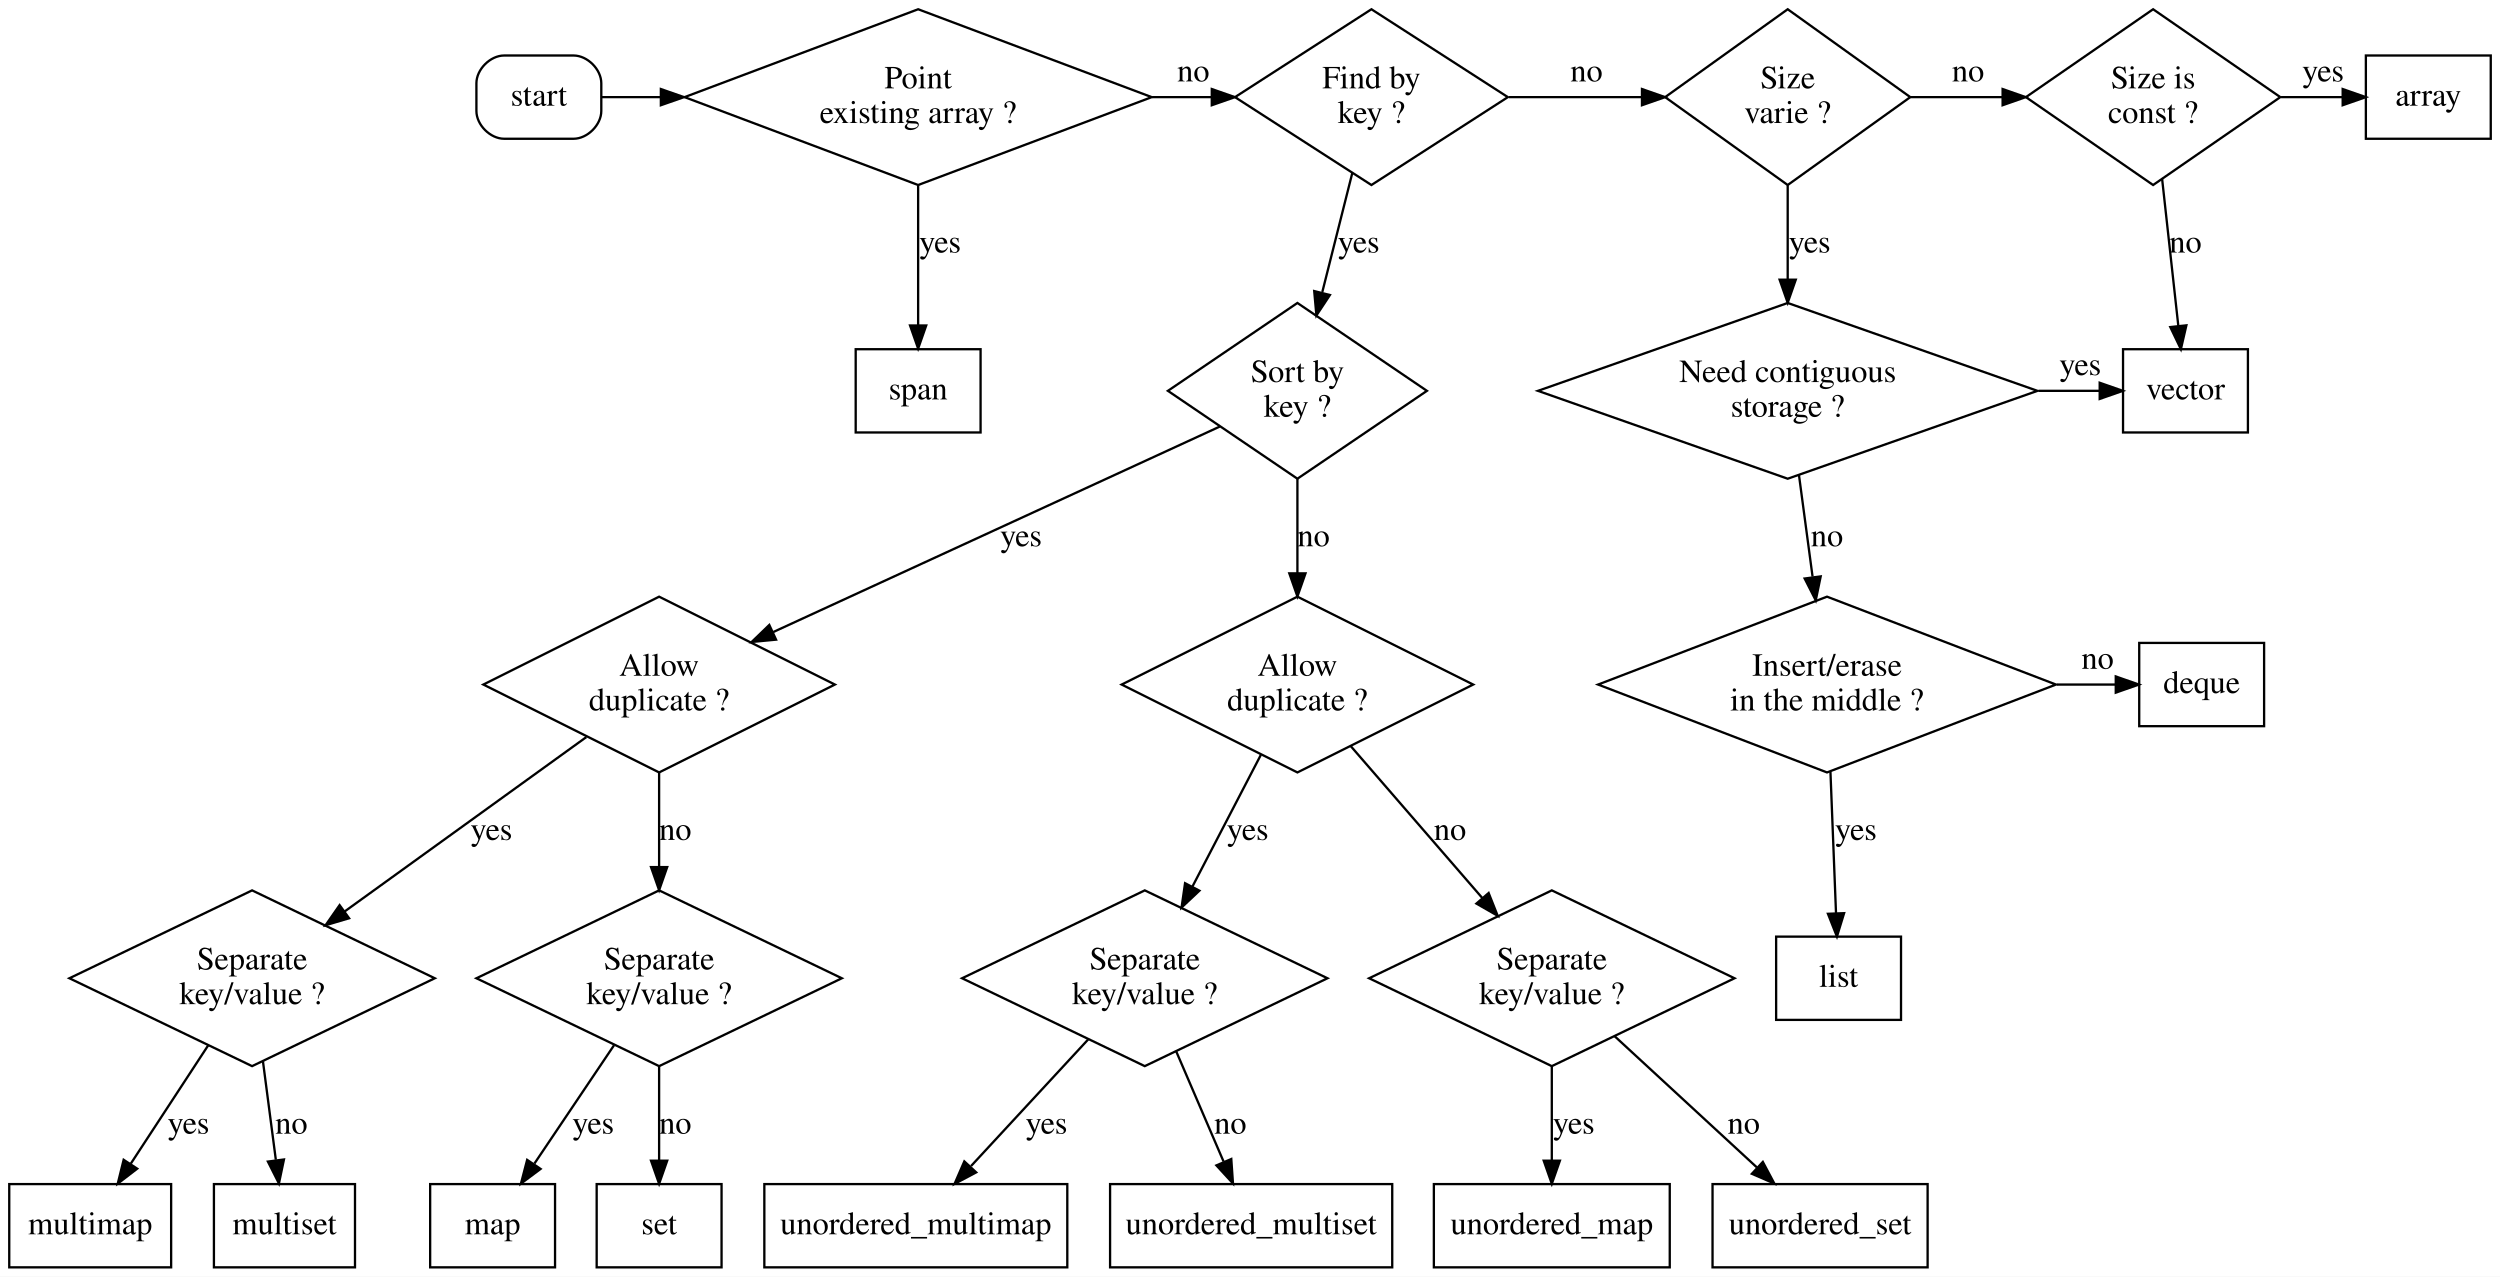
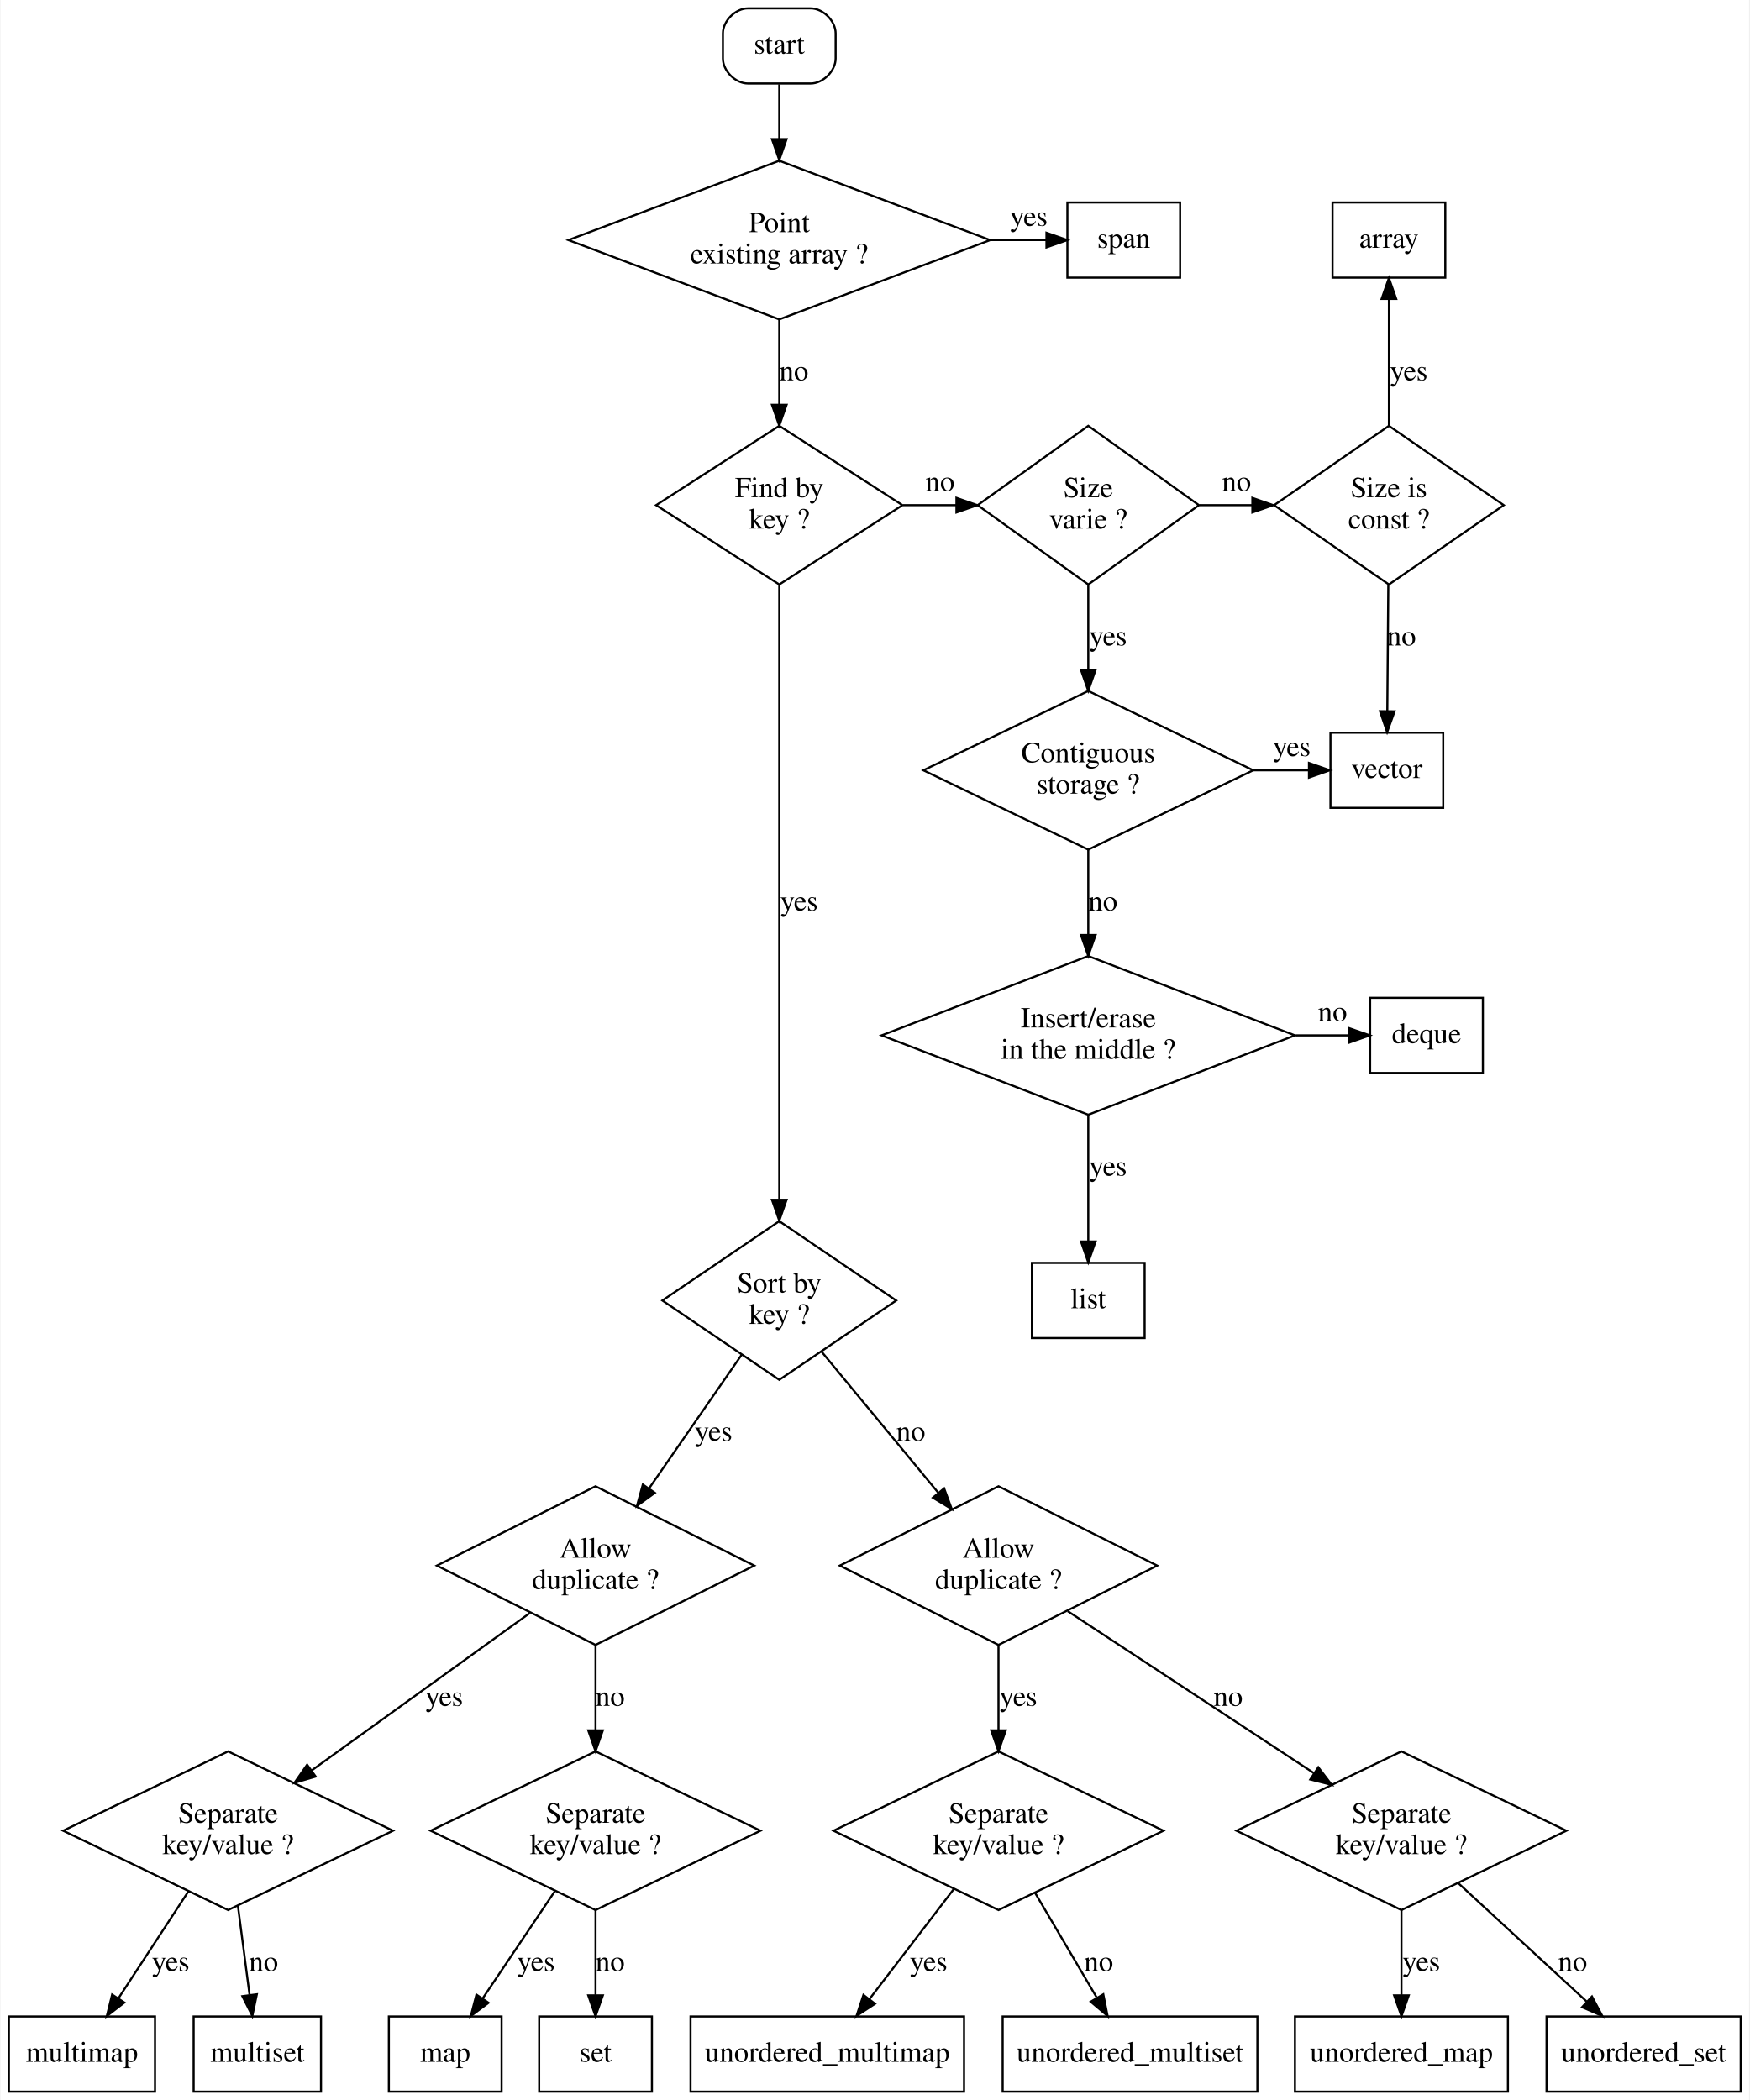
- <svg xmlns="http://www.w3.org/2000/svg" width="1081pt" height="552pt" viewBox="0.00 0.00 1081.00 552.00">
-   <g id="graph0" class="graph" transform="scale(1 1) rotate(0) translate(4 548)">
-     <polygon fill="#ffffff" stroke="transparent" points="-4,4 -4,-548 1077,-548 1077,4 -4,4" />
+ <svg xmlns="http://www.w3.org/2000/svg" width="838pt" height="1006pt" viewBox="0.00 0.00 837.50 1006.00">
+   <g id="graph0" class="graph" transform="scale(1 1) rotate(0) translate(4 1002)">
+     <polygon fill="#ffffff" stroke="transparent" points="-4,4 -4,-1002 833.5,-1002 833.5,4 -4,4" />
    <g id="node1" class="node">
-       <path fill="none" stroke="#000000" d="M244,-524C244,-524 214,-524 214,-524 208,-524 202,-518 202,-512 202,-512 202,-500 202,-500 202,-494 208,-488 214,-488 214,-488 244,-488 244,-488 250,-488 256,-494 256,-500 256,-500 256,-512 256,-512 256,-518 250,-524 244,-524" />
-       <text text-anchor="middle" x="229" y="-502.3" font-family="Times,serif" font-size="14.00" fill="#000000">start</text>
+       <path fill="none" stroke="#000000" d="M384,-998C384,-998 354,-998 354,-998 348,-998 342,-992 342,-986 342,-986 342,-974 342,-974 342,-968 348,-962 354,-962 354,-962 384,-962 384,-962 390,-962 396,-968 396,-974 396,-974 396,-986 396,-986 396,-992 390,-998 384,-998" />
+       <text text-anchor="middle" x="369" y="-976.3" font-family="Times,serif" font-size="14.00" fill="#000000">start</text>
+     </g>
+     <g id="node2" class="node">
+       <polygon fill="none" stroke="#000000" points="369,-925 268,-887 369,-849 470,-887 369,-925" />
+       <text text-anchor="middle" x="369" y="-890.8" font-family="Times,serif" font-size="14.00" fill="#000000">Point</text>
+       <text text-anchor="middle" x="369" y="-875.8" font-family="Times,serif" font-size="14.00" fill="#000000">existing array ?</text>
+     </g>
+     <g id="edge13" class="edge">
+       <path fill="none" stroke="#000000" d="M369,-961.626C369,-954.007 369,-944.774 369,-935.436" />
+       <polygon fill="#000000" stroke="#000000" points="372.5,-935.334 369,-925.334 365.5,-935.334 372.5,-935.334" />
    </g>
    <g id="node3" class="node">
-       <polygon fill="none" stroke="#000000" points="393,-544 292,-506 393,-468 494,-506 393,-544" />
-       <text text-anchor="middle" x="393" y="-509.8" font-family="Times,serif" font-size="14.00" fill="#000000">Point</text>
-       <text text-anchor="middle" x="393" y="-494.8" font-family="Times,serif" font-size="14.00" fill="#000000">existing array ?</text>
-     </g>
-     <g id="edge13" class="edge">
-       <path fill="none" stroke="#000000" d="M256.227,-506C264.646,-506 273.066,-506 281.486,-506" />
-       <polygon fill="#000000" stroke="#000000" points="281.756,-509.5 291.756,-506 281.756,-502.5 281.756,-509.5" />
-     </g>
-     <g id="node2" class="node">
-       <polygon fill="none" stroke="#000000" points="589,-544 530,-506 589,-468 648,-506 589,-544" />
-       <text text-anchor="middle" x="589" y="-509.8" font-family="Times,serif" font-size="14.00" fill="#000000">Find by</text>
-       <text text-anchor="middle" x="589" y="-494.8" font-family="Times,serif" font-size="14.00" fill="#000000">key ?</text>
+       <polygon fill="none" stroke="#000000" points="561,-905 507,-905 507,-869 561,-869 561,-905" />
+       <text text-anchor="middle" x="534" y="-883.3" font-family="Times,serif" font-size="14.00" fill="#000000">span</text>
+     </g>
+     <g id="edge14" class="edge">
+       <path fill="none" stroke="#000000" d="M470.207,-887C479.576,-887 488.606,-887 496.777,-887" />
+       <polygon fill="#000000" stroke="#000000" points="496.98,-890.5 506.98,-887 496.98,-883.5 496.98,-890.5" />
+       <text text-anchor="middle" x="488.5" y="-893.8" font-family="Times,serif" font-size="14.00" fill="#000000">yes</text>
+     </g>
+     <g id="node5" class="node">
+       <polygon fill="none" stroke="#000000" points="369,-798 310,-760 369,-722 428,-760 369,-798" />
+       <text text-anchor="middle" x="369" y="-763.8" font-family="Times,serif" font-size="14.00" fill="#000000">Find by</text>
+       <text text-anchor="middle" x="369" y="-748.8" font-family="Times,serif" font-size="14.00" fill="#000000">key ?</text>
+     </g>
+     <g id="edge15" class="edge">
+       <path fill="none" stroke="#000000" d="M369,-848.896C369,-836.087 369,-821.627 369,-808.149" />
+       <polygon fill="#000000" stroke="#000000" points="372.5,-808.077 369,-798.077 365.5,-808.077 372.5,-808.077" />
+       <text text-anchor="middle" x="376" y="-819.8" font-family="Times,serif" font-size="14.00" fill="#000000">no</text>
    </g>
    <g id="node4" class="node">
-       <polygon fill="none" stroke="#000000" points="769,-544 716,-506 769,-468 822,-506 769,-544" />
-       <text text-anchor="middle" x="769" y="-509.8" font-family="Times,serif" font-size="14.00" fill="#000000">Size</text>
-       <text text-anchor="middle" x="769" y="-494.8" font-family="Times,serif" font-size="14.00" fill="#000000">varie ?</text>
+       <polygon fill="none" stroke="#000000" points="688,-905 634,-905 634,-869 688,-869 688,-905" />
+       <text text-anchor="middle" x="661" y="-883.3" font-family="Times,serif" font-size="14.00" fill="#000000">array</text>
+     </g>
+     <g id="node6" class="node">
+       <polygon fill="none" stroke="#000000" points="369,-417 313,-379 369,-341 425,-379 369,-417" />
+       <text text-anchor="middle" x="369" y="-382.8" font-family="Times,serif" font-size="14.00" fill="#000000">Sort by</text>
+       <text text-anchor="middle" x="369" y="-367.8" font-family="Times,serif" font-size="14.00" fill="#000000">key ?</text>
+     </g>
+     <g id="edge16" class="edge">
+       <path fill="none" stroke="#000000" d="M369,-721.724C369,-651.976 369,-504.321 369,-427.591" />
+       <polygon fill="#000000" stroke="#000000" points="372.5,-427.251 369,-417.251 365.5,-427.251 372.5,-427.251" />
+       <text text-anchor="middle" x="378.5" y="-565.8" font-family="Times,serif" font-size="14.00" fill="#000000">yes</text>
+     </g>
+     <g id="node10" class="node">
+       <polygon fill="none" stroke="#000000" points="517,-798 464,-760 517,-722 570,-760 517,-798" />
+       <text text-anchor="middle" x="517" y="-763.8" font-family="Times,serif" font-size="14.00" fill="#000000">Size</text>
+       <text text-anchor="middle" x="517" y="-748.8" font-family="Times,serif" font-size="14.00" fill="#000000">varie ?</text>
    </g>
    <g id="edge17" class="edge">
-       <path fill="none" stroke="#000000" d="M648.438,-506C666.841,-506 687.179,-506 705.827,-506" />
-       <polygon fill="#000000" stroke="#000000" points="705.99,-509.5 715.989,-506 705.989,-502.5 705.99,-509.5" />
-       <text text-anchor="middle" x="682" y="-512.8" font-family="Times,serif" font-size="14.00" fill="#000000">no</text>
-     </g>
-     <g id="node7" class="node">
-       <polygon fill="none" stroke="#000000" points="557,-417 501,-379 557,-341 613,-379 557,-417" />
-       <text text-anchor="middle" x="557" y="-382.8" font-family="Times,serif" font-size="14.00" fill="#000000">Sort by</text>
-       <text text-anchor="middle" x="557" y="-367.8" font-family="Times,serif" font-size="14.00" fill="#000000">key ?</text>
-     </g>
-     <g id="edge16" class="edge">
-       <path fill="none" stroke="#000000" d="M580.759,-473.294C576.803,-457.592 572.011,-438.574 567.77,-421.743" />
-       <polygon fill="#000000" stroke="#000000" points="571.05,-420.437 565.213,-411.595 564.262,-422.147 571.05,-420.437" />
-       <text text-anchor="middle" x="583.5" y="-438.8" font-family="Times,serif" font-size="14.00" fill="#000000">yes</text>
-     </g>
-     <g id="edge15" class="edge">
-       <path fill="none" stroke="#000000" d="M494.158,-506C502.875,-506 511.56,-506 519.934,-506" />
-       <polygon fill="#000000" stroke="#000000" points="519.977,-509.5 529.977,-506 519.977,-502.5 519.977,-509.5" />
-       <text text-anchor="middle" x="512" y="-512.8" font-family="Times,serif" font-size="14.00" fill="#000000">no</text>
-     </g>
-     <g id="node27" class="node">
-       <polygon fill="none" stroke="#000000" points="420,-397 366,-397 366,-361 420,-361 420,-397" />
-       <text text-anchor="middle" x="393" y="-375.3" font-family="Times,serif" font-size="14.00" fill="#000000">span</text>
-     </g>
-     <g id="edge14" class="edge">
-       <path fill="none" stroke="#000000" d="M393,-467.896C393,-448.443 393,-425.182 393,-407.335" />
-       <polygon fill="#000000" stroke="#000000" points="396.5,-407.264 393,-397.264 389.5,-407.264 396.5,-407.264" />
-       <text text-anchor="middle" x="402.5" y="-438.8" font-family="Times,serif" font-size="14.00" fill="#000000">yes</text>
-     </g>
-     <g id="node5" class="node">
-       <polygon fill="none" stroke="#000000" points="927,-544 872,-506 927,-468 982,-506 927,-544" />
-       <text text-anchor="middle" x="927" y="-509.8" font-family="Times,serif" font-size="14.00" fill="#000000">Size is</text>
-       <text text-anchor="middle" x="927" y="-494.8" font-family="Times,serif" font-size="14.00" fill="#000000">const ?</text>
-     </g>
-     <g id="edge19" class="edge">
-       <path fill="none" stroke="#000000" d="M822.051,-506C834.839,-506 848.647,-506 861.915,-506" />
-       <polygon fill="#000000" stroke="#000000" points="861.929,-509.5 871.929,-506 861.929,-502.5 861.929,-509.5" />
-       <text text-anchor="middle" x="847" y="-512.8" font-family="Times,serif" font-size="14.00" fill="#000000">no</text>
-     </g>
-     <g id="node8" class="node">
-       <polygon fill="none" stroke="#000000" points="769,-417 661,-379 769,-341 877,-379 769,-417" />
-       <text text-anchor="middle" x="769" y="-382.8" font-family="Times,serif" font-size="14.00" fill="#000000">Need contiguous</text>
-       <text text-anchor="middle" x="769" y="-367.8" font-family="Times,serif" font-size="14.00" fill="#000000">storage ?</text>
-     </g>
-     <g id="edge18" class="edge">
-       <path fill="none" stroke="#000000" d="M769,-467.896C769,-455.087 769,-440.627 769,-427.149" />
-       <polygon fill="#000000" stroke="#000000" points="772.5,-427.077 769,-417.077 765.5,-427.077 772.5,-427.077" />
-       <text text-anchor="middle" x="778.5" y="-438.8" font-family="Times,serif" font-size="14.00" fill="#000000">yes</text>
-     </g>
-     <g id="node6" class="node">
-       <polygon fill="none" stroke="#000000" points="1073,-524 1019,-524 1019,-488 1073,-488 1073,-524" />
-       <text text-anchor="middle" x="1046" y="-502.3" font-family="Times,serif" font-size="14.00" fill="#000000">array</text>
-     </g>
-     <g id="edge24" class="edge">
-       <path fill="none" stroke="#000000" d="M982.319,-506C991.282,-506 1000.371,-506 1008.768,-506" />
-       <polygon fill="#000000" stroke="#000000" points="1008.974,-509.5 1018.974,-506 1008.974,-502.5 1008.974,-509.5" />
-       <text text-anchor="middle" x="1000.5" y="-512.8" font-family="Times,serif" font-size="14.00" fill="#000000">yes</text>
-     </g>
-     <g id="node9" class="node">
-       <polygon fill="none" stroke="#000000" points="968,-397 914,-397 914,-361 968,-361 968,-397" />
-       <text text-anchor="middle" x="941" y="-375.3" font-family="Times,serif" font-size="14.00" fill="#000000">vector</text>
-     </g>
-     <g id="edge25" class="edge">
-       <path fill="none" stroke="#000000" d="M930.9,-470.623C933.115,-450.529 935.849,-425.725 937.914,-406.995" />
-       <polygon fill="#000000" stroke="#000000" points="941.397,-407.34 939.014,-397.017 934.439,-406.573 941.397,-407.34" />
-       <text text-anchor="middle" x="941" y="-438.8" font-family="Times,serif" font-size="14.00" fill="#000000">no</text>
-     </g>
-     <g id="node12" class="node">
+       <path fill="none" stroke="#000000" d="M428.344,-760C436.692,-760 445.298,-760 453.716,-760" />
+       <polygon fill="#000000" stroke="#000000" points="453.859,-763.5 463.859,-760 453.859,-756.5 453.859,-763.5" />
+       <text text-anchor="middle" x="446" y="-766.8" font-family="Times,serif" font-size="14.00" fill="#000000">no</text>
+     </g>
+     <g id="node14" class="node">
      <polygon fill="none" stroke="#000000" points="281,-290 205,-252 281,-214 357,-252 281,-290" />
      <text text-anchor="middle" x="281" y="-255.8" font-family="Times,serif" font-size="14.00" fill="#000000">Allow</text>
      <text text-anchor="middle" x="281" y="-240.8" font-family="Times,serif" font-size="14.00" fill="#000000">duplicate ?</text>
    </g>
    <g id="edge26" class="edge">
-       <path fill="none" stroke="#000000" d="M523.433,-363.554C475.222,-341.37 386.06,-300.343 330.341,-274.704" />
-       <polygon fill="#000000" stroke="#000000" points="331.568,-271.416 321.02,-270.415 328.642,-277.775 331.568,-271.416" />
-       <text text-anchor="middle" x="437.5" y="-311.8" font-family="Times,serif" font-size="14.00" fill="#000000">yes</text>
+       <path fill="none" stroke="#000000" d="M350.979,-352.993C338.22,-334.579 320.919,-309.61 306.712,-289.108" />
+       <polygon fill="#000000" stroke="#000000" points="309.408,-286.852 300.836,-280.626 303.654,-290.839 309.408,-286.852" />
+       <text text-anchor="middle" x="337.5" y="-311.8" font-family="Times,serif" font-size="14.00" fill="#000000">yes</text>
+     </g>
+     <g id="node15" class="node">
+       <polygon fill="none" stroke="#000000" points="474,-290 398,-252 474,-214 550,-252 474,-290" />
+       <text text-anchor="middle" x="474" y="-255.8" font-family="Times,serif" font-size="14.00" fill="#000000">Allow</text>
+       <text text-anchor="middle" x="474" y="-240.8" font-family="Times,serif" font-size="14.00" fill="#000000">duplicate ?</text>
+     </g>
+     <g id="edge27" class="edge">
+       <path fill="none" stroke="#000000" d="M389.245,-354.513C405.098,-335.339 427.357,-308.416 445.086,-286.973" />
+       <polygon fill="#000000" stroke="#000000" points="447.961,-288.987 451.636,-279.05 442.566,-284.527 447.961,-288.987" />
+       <text text-anchor="middle" x="432" y="-311.8" font-family="Times,serif" font-size="14.00" fill="#000000">no</text>
+     </g>
+     <g id="node7" class="node">
+       <polygon fill="none" stroke="#000000" points="544,-397 490,-397 490,-361 544,-361 544,-397" />
+       <text text-anchor="middle" x="517" y="-375.3" font-family="Times,serif" font-size="14.00" fill="#000000">list</text>
+     </g>
+     <g id="node8" class="node">
+       <polygon fill="none" stroke="#000000" points="517,-671 438,-633 517,-595 596,-633 517,-671" />
+       <text text-anchor="middle" x="517" y="-636.8" font-family="Times,serif" font-size="14.00" fill="#000000">Contiguous</text>
+       <text text-anchor="middle" x="517" y="-621.8" font-family="Times,serif" font-size="14.00" fill="#000000">storage ?</text>
+     </g>
+     <g id="node9" class="node">
+       <polygon fill="none" stroke="#000000" points="687,-651 633,-651 633,-615 687,-615 687,-651" />
+       <text text-anchor="middle" x="660" y="-629.3" font-family="Times,serif" font-size="14.00" fill="#000000">vector</text>
+     </g>
+     <g id="edge20" class="edge">
+       <path fill="none" stroke="#000000" d="M596.029,-633C605.294,-633 614.388,-633 622.681,-633" />
+       <polygon fill="#000000" stroke="#000000" points="622.708,-636.5 632.708,-633 622.708,-629.5 622.708,-636.5" />
+       <text text-anchor="middle" x="614.5" y="-639.8" font-family="Times,serif" font-size="14.00" fill="#000000">yes</text>
+     </g>
+     <g id="node12" class="node">
+       <polygon fill="none" stroke="#000000" points="517,-544 418,-506 517,-468 616,-506 517,-544" />
+       <text text-anchor="middle" x="517" y="-509.8" font-family="Times,serif" font-size="14.00" fill="#000000">Insert/erase</text>
+       <text text-anchor="middle" x="517" y="-494.8" font-family="Times,serif" font-size="14.00" fill="#000000">in the middle ?</text>
+     </g>
+     <g id="edge21" class="edge">
+       <path fill="none" stroke="#000000" d="M517,-594.896C517,-582.087 517,-567.627 517,-554.149" />
+       <polygon fill="#000000" stroke="#000000" points="520.5,-554.077 517,-544.077 513.5,-554.077 520.5,-554.077" />
+       <text text-anchor="middle" x="524" y="-565.8" font-family="Times,serif" font-size="14.00" fill="#000000">no</text>
+     </g>
+     <g id="edge18" class="edge">
+       <path fill="none" stroke="#000000" d="M517,-721.896C517,-709.087 517,-694.627 517,-681.149" />
+       <polygon fill="#000000" stroke="#000000" points="520.5,-681.077 517,-671.077 513.5,-681.077 520.5,-681.077" />
+       <text text-anchor="middle" x="526.5" y="-692.8" font-family="Times,serif" font-size="14.00" fill="#000000">yes</text>
+     </g>
+     <g id="node11" class="node">
+       <polygon fill="none" stroke="#000000" points="661,-798 606,-760 661,-722 716,-760 661,-798" />
+       <text text-anchor="middle" x="661" y="-763.8" font-family="Times,serif" font-size="14.00" fill="#000000">Size is</text>
+       <text text-anchor="middle" x="661" y="-748.8" font-family="Times,serif" font-size="14.00" fill="#000000">const ?</text>
+     </g>
+     <g id="edge19" class="edge">
+       <path fill="none" stroke="#000000" d="M570.211,-760C578.413,-760 586.965,-760 595.399,-760" />
+       <polygon fill="#000000" stroke="#000000" points="595.596,-763.5 605.596,-760 595.596,-756.5 595.596,-763.5" />
+       <text text-anchor="middle" x="588" y="-766.8" font-family="Times,serif" font-size="14.00" fill="#000000">no</text>
+     </g>
+     <g id="edge24" class="edge">
+       <path fill="none" stroke="#000000" d="M661,-798.056C661,-817.54 661,-840.854 661,-858.723" />
+       <polygon fill="#000000" stroke="#000000" points="657.5,-858.804 661,-868.804 664.5,-858.804 657.5,-858.804" />
+       <text text-anchor="middle" x="670.5" y="-819.8" font-family="Times,serif" font-size="14.00" fill="#000000">yes</text>
+     </g>
+     <g id="edge25" class="edge">
+       <path fill="none" stroke="#000000" d="M660.7,-721.896C660.547,-702.443 660.364,-679.182 660.223,-661.335" />
+       <polygon fill="#000000" stroke="#000000" points="663.722,-661.236 660.144,-651.264 656.723,-661.291 663.722,-661.236" />
+       <text text-anchor="middle" x="667" y="-692.8" font-family="Times,serif" font-size="14.00" fill="#000000">no</text>
+     </g>
+     <g id="edge22" class="edge">
+       <path fill="none" stroke="#000000" d="M517,-467.896C517,-448.443 517,-425.182 517,-407.335" />
+       <polygon fill="#000000" stroke="#000000" points="520.5,-407.264 517,-397.264 513.5,-407.264 520.5,-407.264" />
+       <text text-anchor="middle" x="526.5" y="-438.8" font-family="Times,serif" font-size="14.00" fill="#000000">yes</text>
    </g>
    <g id="node13" class="node">
-       <polygon fill="none" stroke="#000000" points="557,-290 481,-252 557,-214 633,-252 557,-290" />
-       <text text-anchor="middle" x="557" y="-255.8" font-family="Times,serif" font-size="14.00" fill="#000000">Allow</text>
-       <text text-anchor="middle" x="557" y="-240.8" font-family="Times,serif" font-size="14.00" fill="#000000">duplicate ?</text>
-     </g>
-     <g id="edge27" class="edge">
-       <path fill="none" stroke="#000000" d="M557,-340.896C557,-328.087 557,-313.627 557,-300.149" />
-       <polygon fill="#000000" stroke="#000000" points="560.5,-300.077 557,-290.077 553.5,-300.077 560.5,-300.077" />
-       <text text-anchor="middle" x="564" y="-311.8" font-family="Times,serif" font-size="14.00" fill="#000000">no</text>
-     </g>
-     <g id="edge20" class="edge">
-       <path fill="none" stroke="#000000" d="M877.442,-379C886.771,-379 895.721,-379 903.809,-379" />
-       <polygon fill="#000000" stroke="#000000" points="903.906,-382.5 913.906,-379 903.906,-375.5 903.906,-382.5" />
-       <text text-anchor="middle" x="895.5" y="-385.8" font-family="Times,serif" font-size="14.00" fill="#000000">yes</text>
-     </g>
-     <g id="node10" class="node">
-       <polygon fill="none" stroke="#000000" points="786,-290 687,-252 786,-214 885,-252 786,-290" />
-       <text text-anchor="middle" x="786" y="-255.8" font-family="Times,serif" font-size="14.00" fill="#000000">Insert/erase</text>
-       <text text-anchor="middle" x="786" y="-240.8" font-family="Times,serif" font-size="14.00" fill="#000000">in the middle ?</text>
-     </g>
-     <g id="edge21" class="edge">
-       <path fill="none" stroke="#000000" d="M773.871,-342.607C775.703,-328.923 777.812,-313.172 779.751,-298.68" />
-       <polygon fill="#000000" stroke="#000000" points="783.27,-298.774 781.128,-288.398 776.332,-297.846 783.27,-298.774" />
-       <text text-anchor="middle" x="786" y="-311.8" font-family="Times,serif" font-size="14.00" fill="#000000">no</text>
-     </g>
-     <g id="node11" class="node">
-       <polygon fill="none" stroke="#000000" points="975,-270 921,-270 921,-234 975,-234 975,-270" />
-       <text text-anchor="middle" x="948" y="-248.3" font-family="Times,serif" font-size="14.00" fill="#000000">deque</text>
+       <polygon fill="none" stroke="#000000" points="706,-524 652,-524 652,-488 706,-488 706,-524" />
+       <text text-anchor="middle" x="679" y="-502.3" font-family="Times,serif" font-size="14.00" fill="#000000">deque</text>
    </g>
    <g id="edge23" class="edge">
-       <path fill="none" stroke="#000000" d="M885.367,-252C894.282,-252 902.884,-252 910.709,-252" />
-       <polygon fill="#000000" stroke="#000000" points="910.855,-255.5 920.855,-252 910.855,-248.5 910.855,-255.5" />
-       <text text-anchor="middle" x="903" y="-258.8" font-family="Times,serif" font-size="14.00" fill="#000000">no</text>
-     </g>
-     <g id="node26" class="node">
-       <polygon fill="none" stroke="#000000" points="818,-143 764,-143 764,-107 818,-107 818,-143" />
-       <text text-anchor="middle" x="791" y="-121.3" font-family="Times,serif" font-size="14.00" fill="#000000">list</text>
-     </g>
-     <g id="edge22" class="edge">
-       <path fill="none" stroke="#000000" d="M787.487,-214.24C788.258,-194.65 789.184,-171.127 789.892,-153.151" />
-       <polygon fill="#000000" stroke="#000000" points="793.394,-153.15 790.29,-143.02 786.4,-152.875 793.394,-153.15" />
-       <text text-anchor="middle" x="798.5" y="-184.8" font-family="Times,serif" font-size="14.00" fill="#000000">yes</text>
-     </g>
-     <g id="node14" class="node">
+       <path fill="none" stroke="#000000" d="M616.367,-506C625.282,-506 633.884,-506 641.709,-506" />
+       <polygon fill="#000000" stroke="#000000" points="641.855,-509.5 651.855,-506 641.855,-502.5 641.855,-509.5" />
+       <text text-anchor="middle" x="634" y="-512.8" font-family="Times,serif" font-size="14.00" fill="#000000">no</text>
+     </g>
+     <g id="node16" class="node">
      <polygon fill="none" stroke="#000000" points="105,-163 26,-125 105,-87 184,-125 105,-163" />
      <text text-anchor="middle" x="105" y="-128.8" font-family="Times,serif" font-size="14.00" fill="#000000">Separate</text>
      <text text-anchor="middle" x="105" y="-113.8" font-family="Times,serif" font-size="14.00" fill="#000000">key/value ?</text>
    </g>
    <g id="edge1" class="edge">
      <path fill="none" stroke="#000000" d="M249.535,-229.295C220.309,-208.206 176.655,-176.706 144.974,-153.845" />
      <polygon fill="#000000" stroke="#000000" points="146.944,-150.95 136.786,-147.937 142.847,-156.626 146.944,-150.95" />
      <text text-anchor="middle" x="208.5" y="-184.8" font-family="Times,serif" font-size="14.00" fill="#000000">yes</text>
    </g>
-     <g id="node15" class="node">
+     <g id="node17" class="node">
      <polygon fill="none" stroke="#000000" points="281,-163 202,-125 281,-87 360,-125 281,-163" />
      <text text-anchor="middle" x="281" y="-128.8" font-family="Times,serif" font-size="14.00" fill="#000000">Separate</text>
      <text text-anchor="middle" x="281" y="-113.8" font-family="Times,serif" font-size="14.00" fill="#000000">key/value ?</text>
    </g>
    <g id="edge2" class="edge">
      <path fill="none" stroke="#000000" d="M281,-213.896C281,-201.087 281,-186.627 281,-173.149" />
      <polygon fill="#000000" stroke="#000000" points="284.5,-173.077 281,-163.077 277.5,-173.077 284.5,-173.077" />
      <text text-anchor="middle" x="288" y="-184.8" font-family="Times,serif" font-size="14.00" fill="#000000">no</text>
    </g>
-     <g id="node16" class="node">
-       <polygon fill="none" stroke="#000000" points="491,-163 412,-125 491,-87 570,-125 491,-163" />
-       <text text-anchor="middle" x="491" y="-128.8" font-family="Times,serif" font-size="14.00" fill="#000000">Separate</text>
-       <text text-anchor="middle" x="491" y="-113.8" font-family="Times,serif" font-size="14.00" fill="#000000">key/value ?</text>
+     <g id="node18" class="node">
+       <polygon fill="none" stroke="#000000" points="474,-163 395,-125 474,-87 553,-125 474,-163" />
+       <text text-anchor="middle" x="474" y="-128.8" font-family="Times,serif" font-size="14.00" fill="#000000">Separate</text>
+       <text text-anchor="middle" x="474" y="-113.8" font-family="Times,serif" font-size="14.00" fill="#000000">key/value ?</text>
    </g>
    <g id="edge3" class="edge">
-       <path fill="none" stroke="#000000" d="M541.191,-221.58C532.318,-204.505 521.143,-183.002 511.592,-164.623" />
-       <polygon fill="#000000" stroke="#000000" points="514.625,-162.871 506.908,-155.612 508.414,-166.099 514.625,-162.871" />
-       <text text-anchor="middle" x="535.5" y="-184.8" font-family="Times,serif" font-size="14.00" fill="#000000">yes</text>
-     </g>
-     <g id="node17" class="node">
+       <path fill="none" stroke="#000000" d="M474,-213.896C474,-201.087 474,-186.627 474,-173.149" />
+       <polygon fill="#000000" stroke="#000000" points="477.5,-173.077 474,-163.077 470.5,-173.077 477.5,-173.077" />
+       <text text-anchor="middle" x="483.5" y="-184.8" font-family="Times,serif" font-size="14.00" fill="#000000">yes</text>
+     </g>
+     <g id="node19" class="node">
      <polygon fill="none" stroke="#000000" points="667,-163 588,-125 667,-87 746,-125 667,-163" />
      <text text-anchor="middle" x="667" y="-128.8" font-family="Times,serif" font-size="14.00" fill="#000000">Separate</text>
      <text text-anchor="middle" x="667" y="-113.8" font-family="Times,serif" font-size="14.00" fill="#000000">key/value ?</text>
    </g>
    <g id="edge4" class="edge">
-       <path fill="none" stroke="#000000" d="M580.06,-225.377C596.595,-206.286 619.024,-180.39 636.96,-159.683" />
-       <polygon fill="#000000" stroke="#000000" points="639.69,-161.876 643.592,-152.026 634.399,-157.293 639.69,-161.876" />
-       <text text-anchor="middle" x="623" y="-184.8" font-family="Times,serif" font-size="14.00" fill="#000000">no</text>
-     </g>
-     <g id="node18" class="node">
+       <path fill="none" stroke="#000000" d="M507.178,-230.168C539.767,-208.723 589.606,-175.928 624.954,-152.668" />
+       <polygon fill="#000000" stroke="#000000" points="627.179,-155.393 633.609,-146.972 623.332,-149.545 627.179,-155.393" />
+       <text text-anchor="middle" x="584" y="-184.8" font-family="Times,serif" font-size="14.00" fill="#000000">no</text>
+     </g>
+     <g id="node20" class="node">
      <polygon fill="none" stroke="#000000" points="70,-36 0,-36 0,0 70,0 70,-36" />
      <text text-anchor="middle" x="35" y="-14.3" font-family="Times,serif" font-size="14.00" fill="#000000">multimap</text>
    </g>
    <g id="edge5" class="edge">
      <path fill="none" stroke="#000000" d="M86.057,-96.044C75.632,-80.109 62.781,-60.465 52.58,-44.872" />
      <polygon fill="#000000" stroke="#000000" points="55.322,-42.67 46.918,-36.217 49.464,-46.502 55.322,-42.67" />
      <text text-anchor="middle" x="77.5" y="-57.8" font-family="Times,serif" font-size="14.00" fill="#000000">yes</text>
    </g>
-     <g id="node19" class="node">
+     <g id="node21" class="node">
      <polygon fill="none" stroke="#000000" points="149.5,-36 88.5,-36 88.5,0 149.5,0 149.5,-36" />
      <text text-anchor="middle" x="119" y="-14.3" font-family="Times,serif" font-size="14.00" fill="#000000">multiset</text>
    </g>
    <g id="edge6" class="edge">
      <path fill="none" stroke="#000000" d="M109.701,-89.073C111.513,-75.223 113.556,-59.605 115.265,-46.545" />
      <polygon fill="#000000" stroke="#000000" points="118.782,-46.64 116.609,-36.27 111.842,-45.732 118.782,-46.64" />
      <text text-anchor="middle" x="122" y="-57.8" font-family="Times,serif" font-size="14.00" fill="#000000">no</text>
    </g>
-     <g id="node20" class="node">
+     <g id="node22" class="node">
      <polygon fill="none" stroke="#000000" points="236,-36 182,-36 182,0 236,0 236,-36" />
      <text text-anchor="middle" x="209" y="-14.3" font-family="Times,serif" font-size="14.00" fill="#000000">map</text>
    </g>
    <g id="edge7" class="edge">
      <path fill="none" stroke="#000000" d="M261.516,-96.044C250.793,-80.109 237.575,-60.465 227.082,-44.872" />
      <polygon fill="#000000" stroke="#000000" points="229.745,-42.56 221.258,-36.217 223.937,-46.468 229.745,-42.56" />
      <text text-anchor="middle" x="252.5" y="-57.8" font-family="Times,serif" font-size="14.00" fill="#000000">yes</text>
    </g>
-     <g id="node21" class="node">
+     <g id="node23" class="node">
      <polygon fill="none" stroke="#000000" points="308,-36 254,-36 254,0 308,0 308,-36" />
      <text text-anchor="middle" x="281" y="-14.3" font-family="Times,serif" font-size="14.00" fill="#000000">set</text>
    </g>
    <g id="edge8" class="edge">
      <path fill="none" stroke="#000000" d="M281,-86.975C281,-73.594 281,-58.801 281,-46.357" />
      <polygon fill="#000000" stroke="#000000" points="284.5,-46.121 281,-36.121 277.5,-46.121 284.5,-46.121" />
      <text text-anchor="middle" x="288" y="-57.8" font-family="Times,serif" font-size="14.00" fill="#000000">no</text>
    </g>
-     <g id="node22" class="node">
+     <g id="node24" class="node">
      <polygon fill="none" stroke="#000000" points="457.5,-36 326.5,-36 326.5,0 457.5,0 457.5,-36" />
      <text text-anchor="middle" x="392" y="-14.3" font-family="Times,serif" font-size="14.00" fill="#000000">unordered_multimap</text>
    </g>
    <g id="edge9" class="edge">
-       <path fill="none" stroke="#000000" d="M466.528,-98.551C451.077,-81.851 431.211,-60.38 415.875,-43.805" />
-       <polygon fill="#000000" stroke="#000000" points="418.111,-41.067 408.75,-36.104 412.973,-45.821 418.111,-41.067" />
-       <text text-anchor="middle" x="448.5" y="-57.8" font-family="Times,serif" font-size="14.00" fill="#000000">yes</text>
-     </g>
-     <g id="node23" class="node">
+       <path fill="none" stroke="#000000" d="M452.67,-97.166C440.142,-80.82 424.405,-60.285 412.098,-44.225" />
+       <polygon fill="#000000" stroke="#000000" points="414.87,-42.089 406.01,-36.281 409.314,-46.347 414.87,-42.089" />
+       <text text-anchor="middle" x="440.5" y="-57.8" font-family="Times,serif" font-size="14.00" fill="#000000">yes</text>
+     </g>
+     <g id="node25" class="node">
      <polygon fill="none" stroke="#000000" points="598,-36 476,-36 476,0 598,0 598,-36" />
      <text text-anchor="middle" x="537" y="-14.3" font-family="Times,serif" font-size="14.00" fill="#000000">unordered_multiset</text>
    </g>
    <g id="edge10" class="edge">
-       <path fill="none" stroke="#000000" d="M504.553,-93.475C511.056,-78.349 518.778,-60.386 525.057,-45.78" />
-       <polygon fill="#000000" stroke="#000000" points="528.407,-46.849 529.141,-36.28 521.976,-44.085 528.407,-46.849" />
-       <text text-anchor="middle" x="528" y="-57.8" font-family="Times,serif" font-size="14.00" fill="#000000">no</text>
-     </g>
-     <g id="node24" class="node">
+       <path fill="none" stroke="#000000" d="M491.549,-95.195C500.775,-79.525 512.002,-60.456 520.99,-45.192" />
+       <polygon fill="#000000" stroke="#000000" points="524.201,-46.637 526.258,-36.244 518.168,-43.085 524.201,-46.637" />
+       <text text-anchor="middle" x="522" y="-57.8" font-family="Times,serif" font-size="14.00" fill="#000000">no</text>
+     </g>
+     <g id="node26" class="node">
      <polygon fill="none" stroke="#000000" points="718,-36 616,-36 616,0 718,0 718,-36" />
      <text text-anchor="middle" x="667" y="-14.3" font-family="Times,serif" font-size="14.00" fill="#000000">unordered_map</text>
    </g>
    <g id="edge11" class="edge">
      <path fill="none" stroke="#000000" d="M667,-86.975C667,-73.594 667,-58.801 667,-46.357" />
      <polygon fill="#000000" stroke="#000000" points="670.5,-46.121 667,-36.121 663.5,-46.121 670.5,-46.121" />
      <text text-anchor="middle" x="676.5" y="-57.8" font-family="Times,serif" font-size="14.00" fill="#000000">yes</text>
    </g>
-     <g id="node25" class="node">
+     <g id="node27" class="node">
      <polygon fill="none" stroke="#000000" points="829.5,-36 736.5,-36 736.5,0 829.5,0 829.5,-36" />
      <text text-anchor="middle" x="783" y="-14.3" font-family="Times,serif" font-size="14.00" fill="#000000">unordered_set</text>
    </g>
    <g id="edge12" class="edge">
      <path fill="none" stroke="#000000" d="M694.197,-99.913C712.713,-82.834 737.129,-60.312 755.672,-43.208" />
      <polygon fill="#000000" stroke="#000000" points="758.248,-45.593 763.226,-36.24 753.502,-40.448 758.248,-45.593" />
-       <text text-anchor="middle" x="750" y="-57.8" font-family="Times,serif" font-size="14.00" fill="#000000">no</text>
+       <text text-anchor="middle" x="749" y="-57.8" font-family="Times,serif" font-size="14.00" fill="#000000">no</text>
    </g>
  </g>
</svg>
